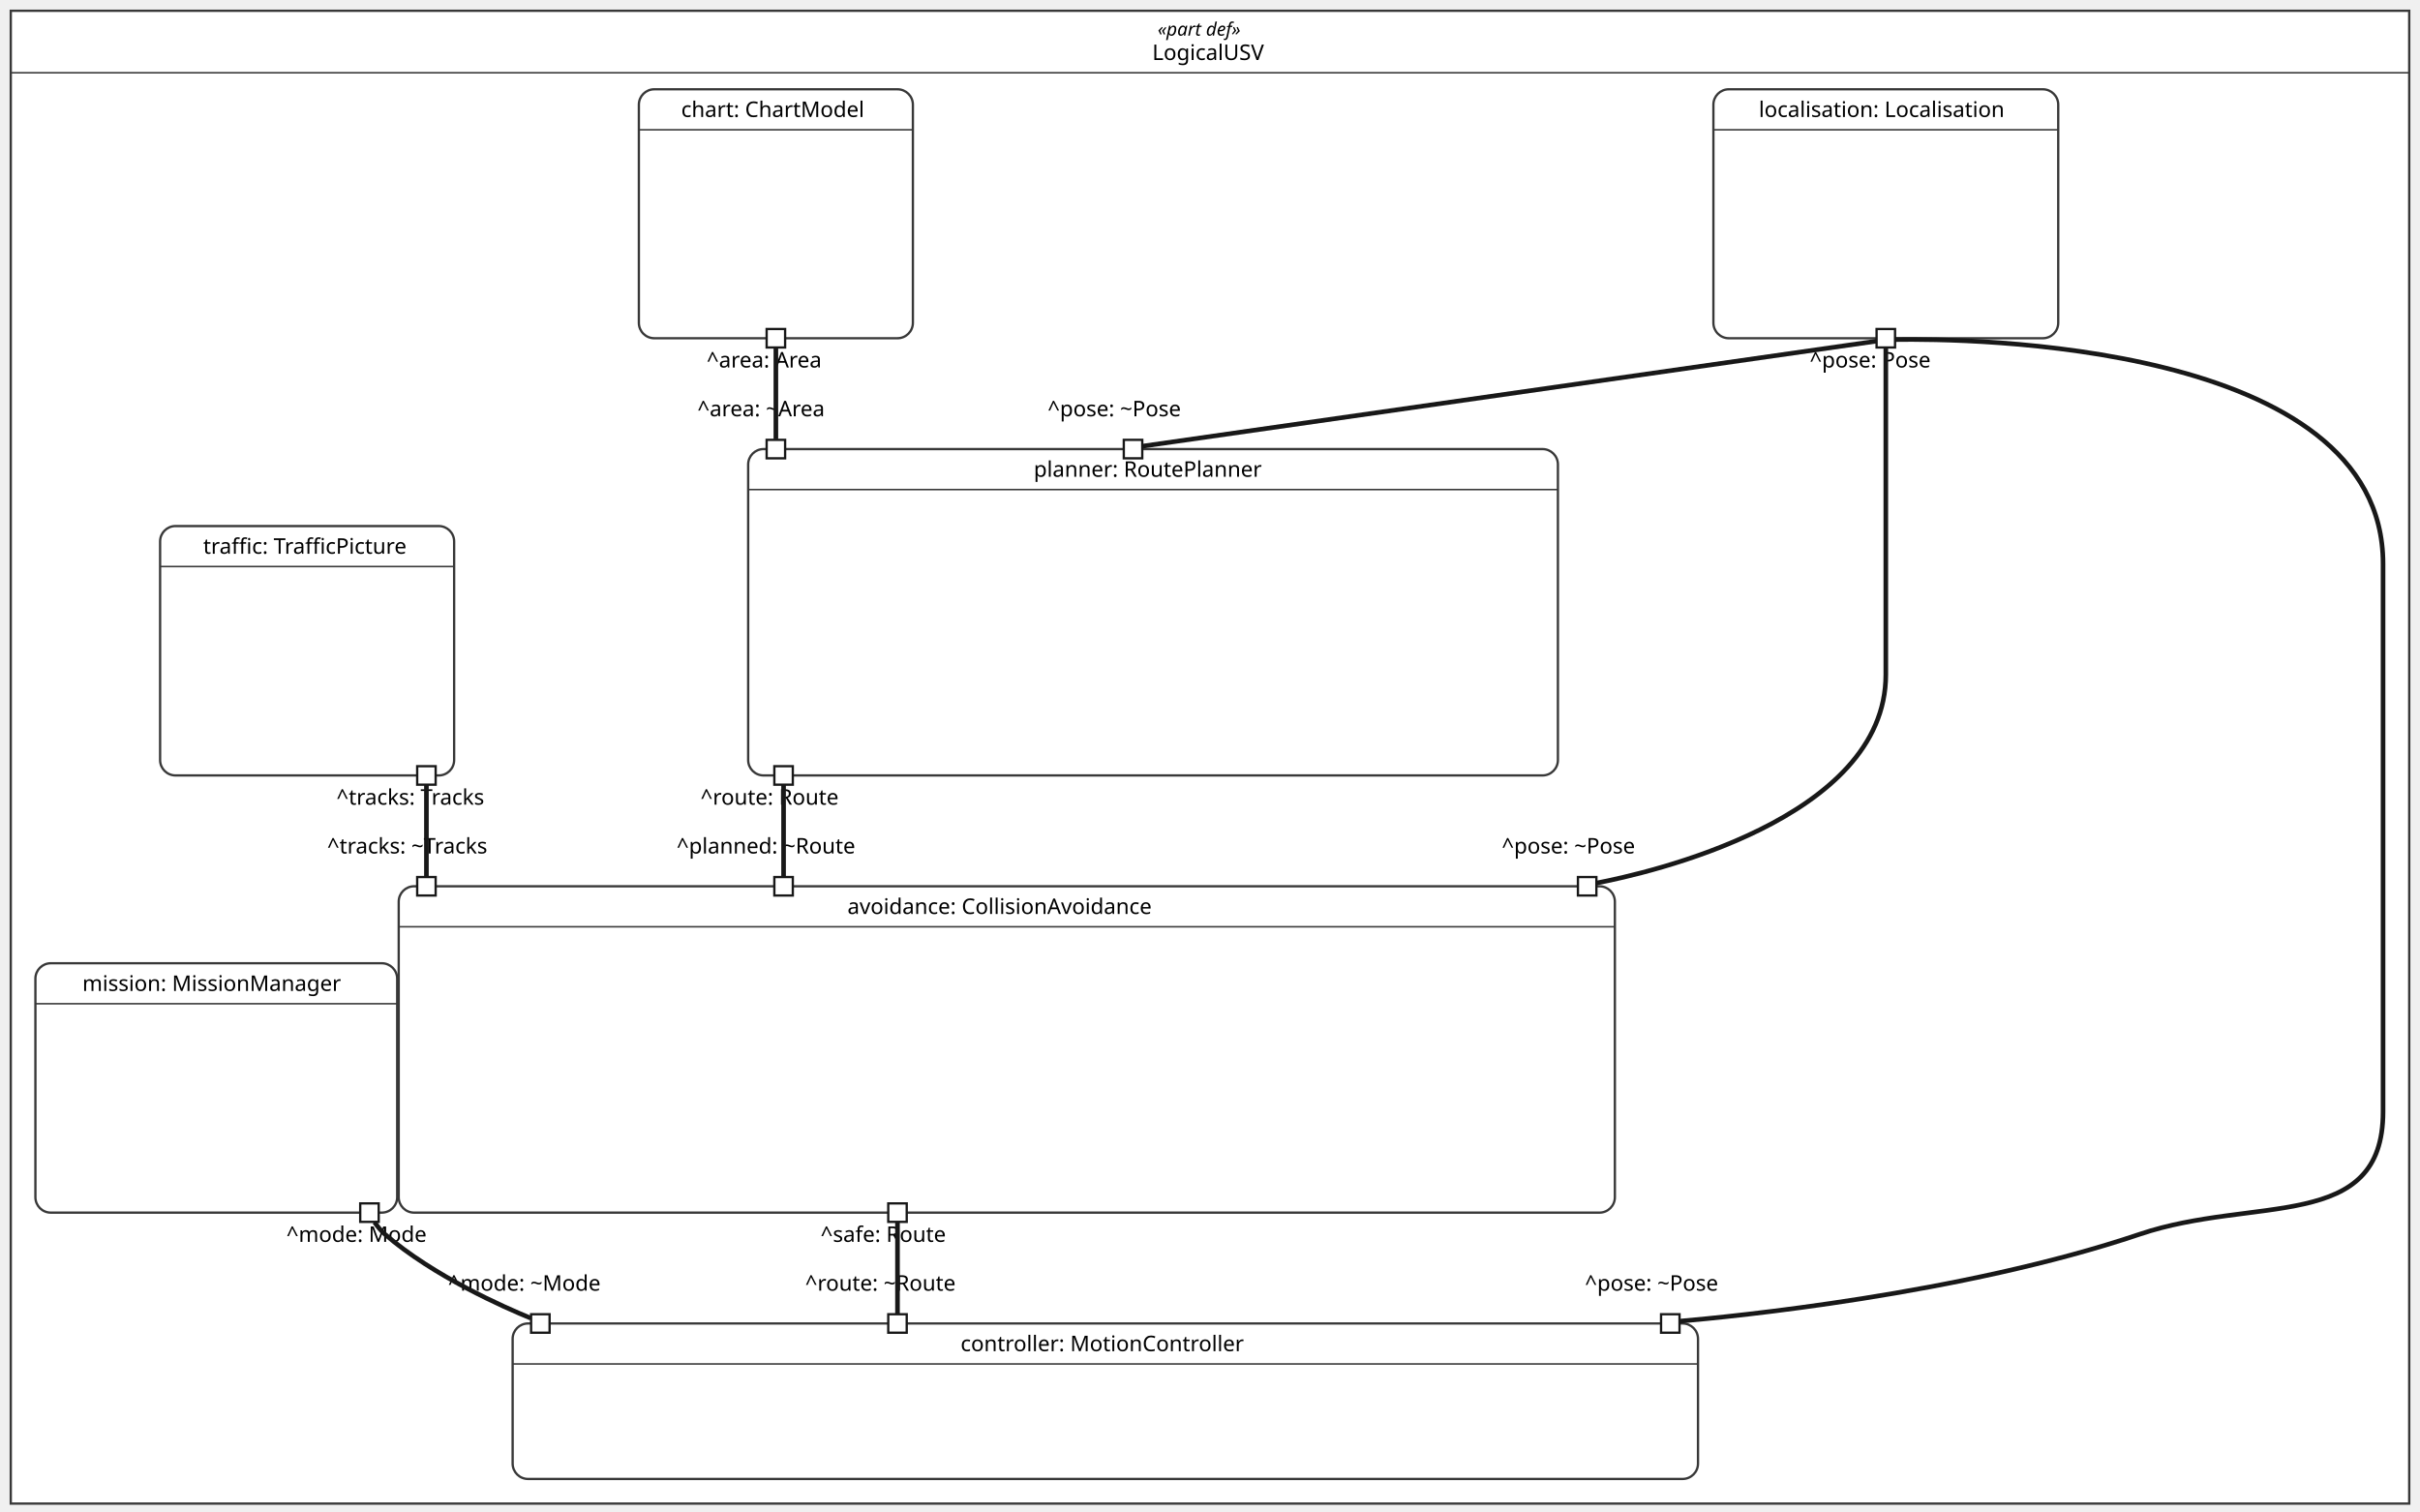
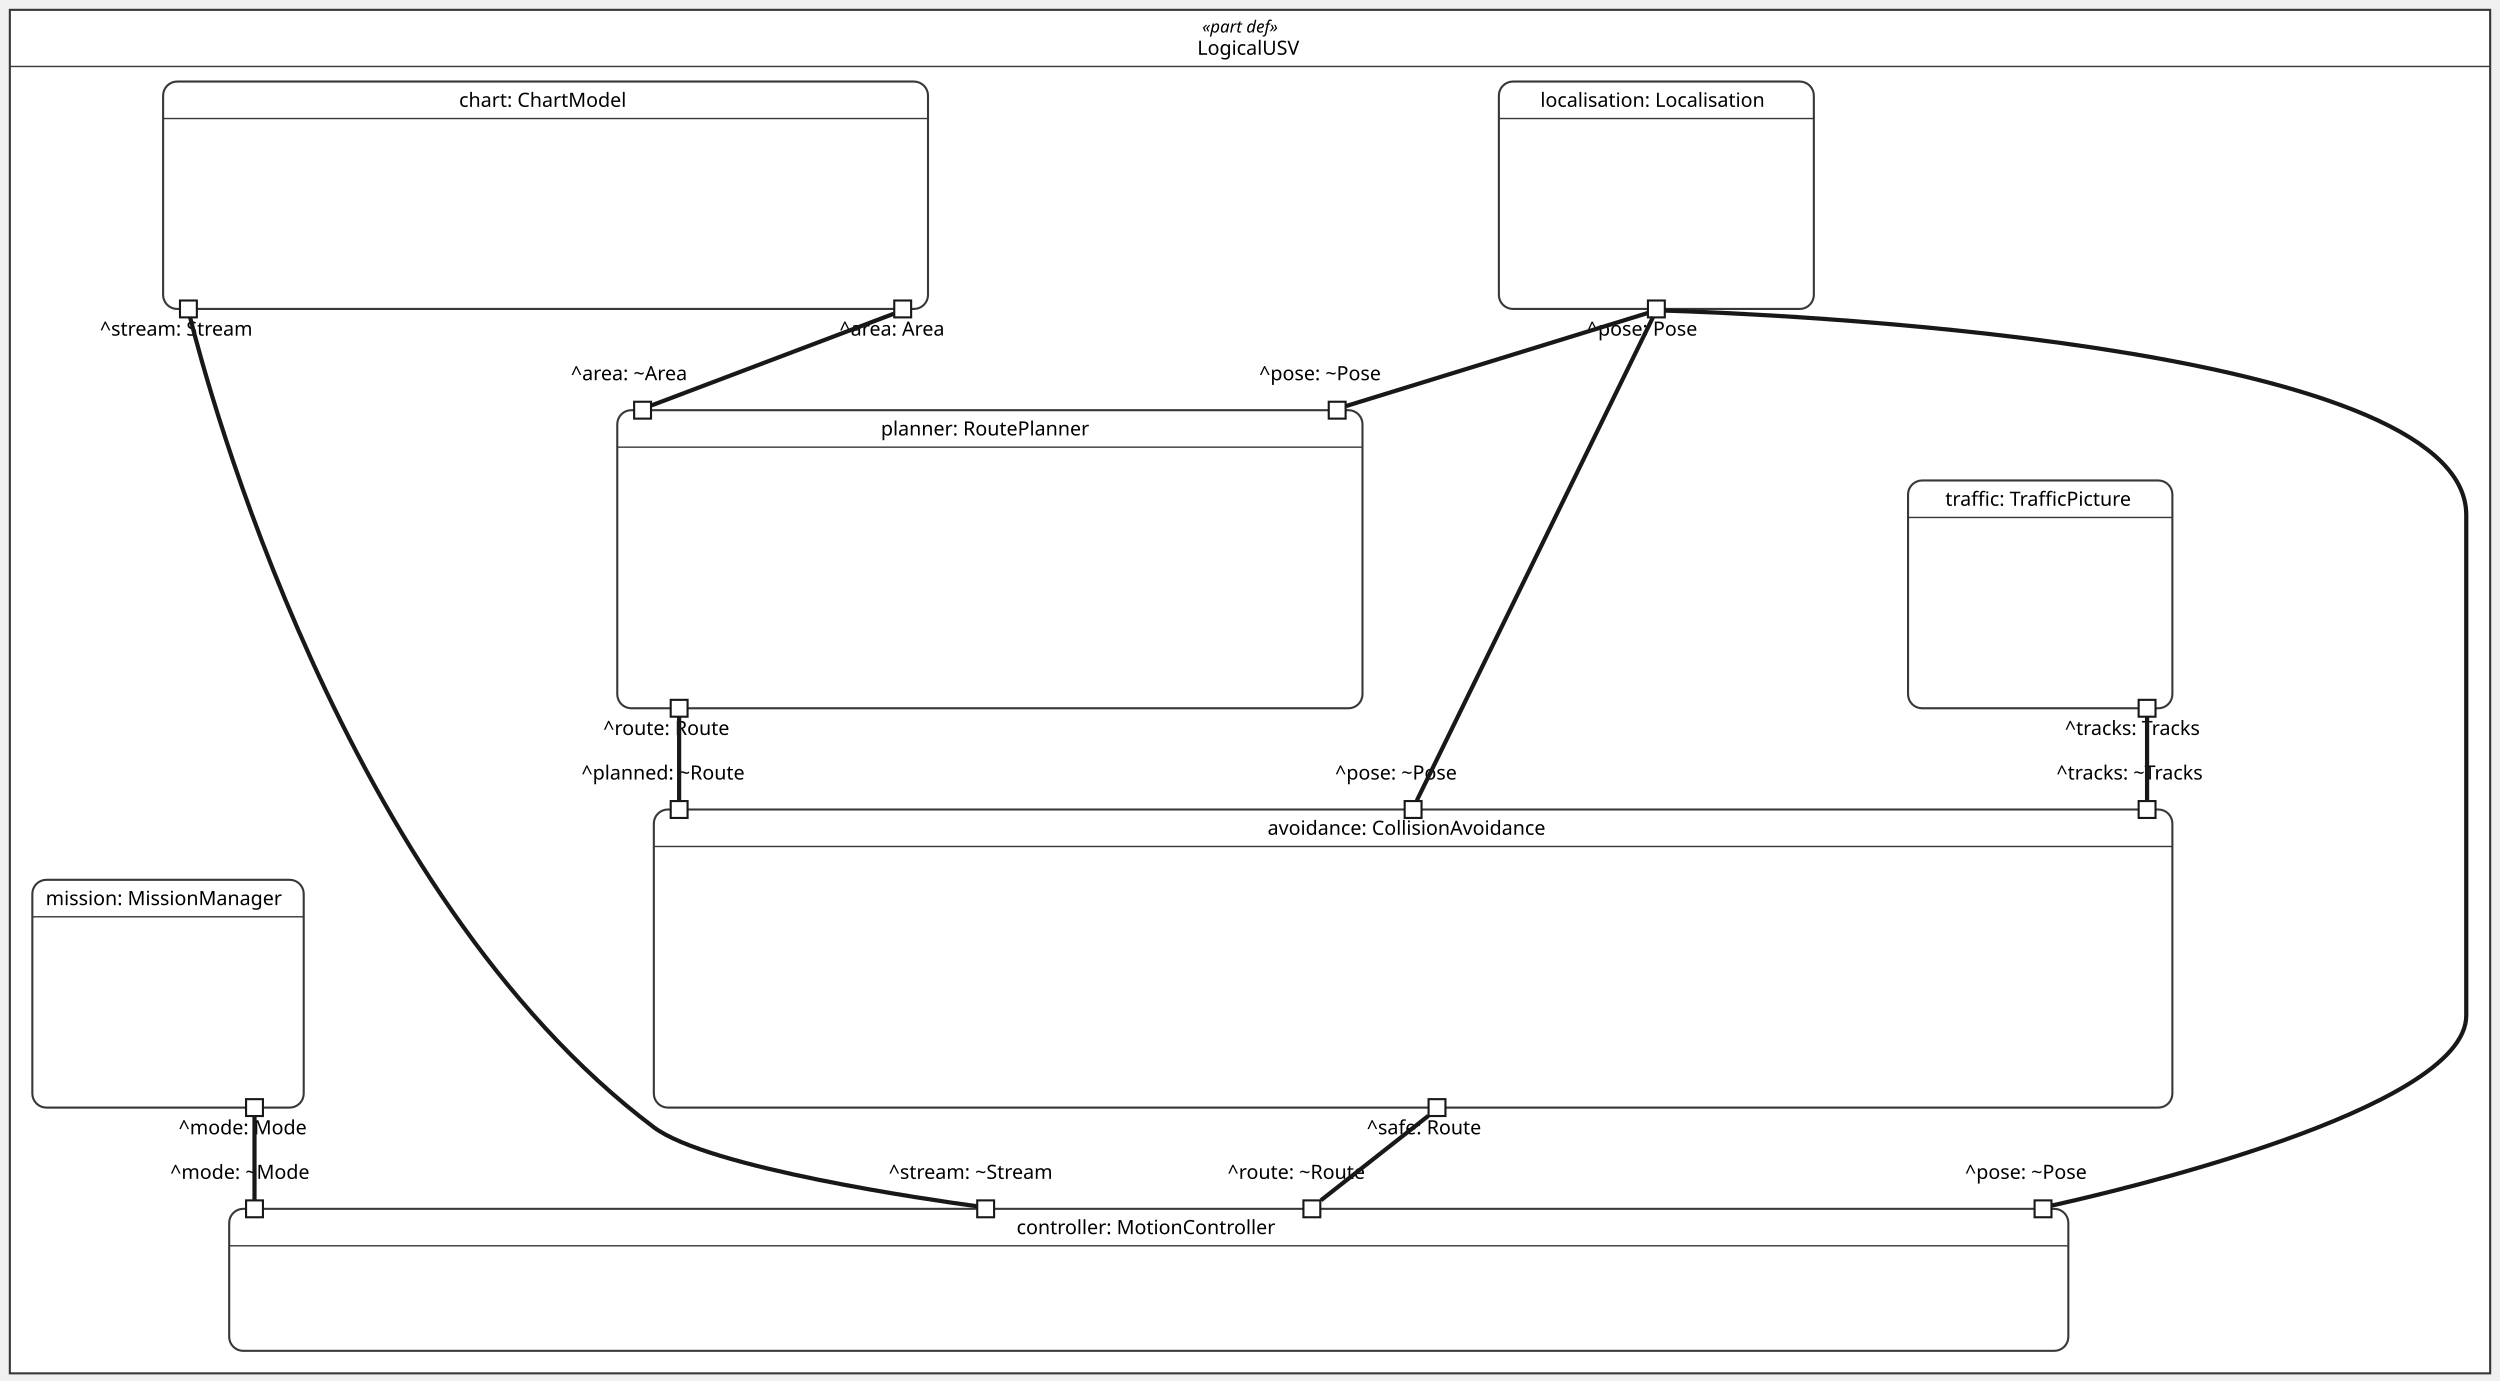
- <svg xmlns="http://www.w3.org/2000/svg" xmlns:xlink="http://www.w3.org/1999/xlink" contentStyleType="text/css" height="982px" preserveAspectRatio="none" style="width:1572px;height:982px;background:#FFFFFF;" version="1.1" viewBox="0 0 1572 982" width="1572px" zoomAndPan="magnify">
+ <svg xmlns="http://www.w3.org/2000/svg" xmlns:xlink="http://www.w3.org/1999/xlink" contentStyleType="text/css" height="982px" preserveAspectRatio="none" style="width:1778px;height:982px;background:#FFFFFF;" version="1.1" viewBox="0 0 1778 982" width="1778px" zoomAndPan="magnify">
  <defs />
  <g>
    <g id="cluster_E1">
-       <a href="psysml:bdc166c5-4b07-4eeb-ace3-2c3226879503" target="_top" title="psysml:bdc166c5-4b07-4eeb-ace3-2c3226879503" xlink:actuate="onRequest" xlink:href="psysml:bdc166c5-4b07-4eeb-ace3-2c3226879503" xlink:show="new" xlink:title="psysml:bdc166c5-4b07-4eeb-ace3-2c3226879503" xlink:type="simple">
-         <rect fill="#FFFFFF" height="969.72" id="E1" style="stroke:#383838;stroke-width:1.5;" width="1558" x="7" y="7" />
-         <text fill="#000000" font-family="sans-serif" font-size="12" font-style="italic" lengthAdjust="spacing" textLength="68" x="752" y="23.139">«part  def»</text>
-         <text fill="#000000" font-family="sans-serif" font-size="14" lengthAdjust="spacing" textLength="75" x="748.5" y="38.964">LogicalUSV</text>
-         <line style="stroke:#383838;stroke-width:1.0;" x1="7" x2="1565" y1="47.266" y2="47.266" />
+       <a href="psysml:01ee6425-d9a8-41ce-a014-78a0b10ce5a5" target="_top" title="psysml:01ee6425-d9a8-41ce-a014-78a0b10ce5a5" xlink:actuate="onRequest" xlink:href="psysml:01ee6425-d9a8-41ce-a014-78a0b10ce5a5" xlink:show="new" xlink:title="psysml:01ee6425-d9a8-41ce-a014-78a0b10ce5a5" xlink:type="simple">
+         <rect fill="#FFFFFF" height="969.72" id="E1" style="stroke:#383838;stroke-width:1.5;" width="1764" x="7" y="7" />
+         <text fill="#000000" font-family="sans-serif" font-size="12" font-style="italic" lengthAdjust="spacing" textLength="68" x="855" y="23.139">«part  def»</text>
+         <text fill="#000000" font-family="sans-serif" font-size="14" lengthAdjust="spacing" textLength="75" x="851.5" y="38.964">LogicalUSV</text>
+         <line style="stroke:#383838;stroke-width:1.0;" x1="7" x2="1771" y1="47.266" y2="47.266" />
      </a>
    </g>
    <g id="cluster_E2">
-       <a href="psysml:6a060278-a675-4c9f-86b2-6bc840e9989b" target="_top" title="psysml:6a060278-a675-4c9f-86b2-6bc840e9989b" xlink:actuate="onRequest" xlink:href="psysml:6a060278-a675-4c9f-86b2-6bc840e9989b" xlink:show="new" xlink:title="psysml:6a060278-a675-4c9f-86b2-6bc840e9989b" xlink:type="simple">
-         <rect fill="#FFFFFF" height="161.72" id="E2" rx="10" ry="10" style="stroke:#383838;stroke-width:1.5;" width="224" x="1113" y="58" />
-         <text fill="#000000" font-family="sans-serif" font-size="14" lengthAdjust="spacing" textLength="165" x="1142.5" y="75.995">localisation: Localisation</text>
-         <line style="stroke:#383838;stroke-width:1.0;" x1="1113" x2="1337" y1="84.297" y2="84.297" />
+       <a href="psysml:f1ff78a2-8bc8-423c-b659-1f94fc9408bd" target="_top" title="psysml:f1ff78a2-8bc8-423c-b659-1f94fc9408bd" xlink:actuate="onRequest" xlink:href="psysml:f1ff78a2-8bc8-423c-b659-1f94fc9408bd" xlink:show="new" xlink:title="psysml:f1ff78a2-8bc8-423c-b659-1f94fc9408bd" xlink:type="simple">
+         <rect fill="#FFFFFF" height="161.72" id="E2" rx="10" ry="10" style="stroke:#383838;stroke-width:1.5;" width="224" x="1066" y="58" />
+         <text fill="#000000" font-family="sans-serif" font-size="14" lengthAdjust="spacing" textLength="165" x="1095.5" y="75.995">localisation: Localisation</text>
+         <line style="stroke:#383838;stroke-width:1.0;" x1="1066" x2="1290" y1="84.297" y2="84.297" />
      </a>
    </g>
    <g id="cluster_E4">
-       <a href="psysml:9040714b-52e2-4b7e-9623-b23874f561c0" target="_top" title="psysml:9040714b-52e2-4b7e-9623-b23874f561c0" xlink:actuate="onRequest" xlink:href="psysml:9040714b-52e2-4b7e-9623-b23874f561c0" xlink:show="new" xlink:title="psysml:9040714b-52e2-4b7e-9623-b23874f561c0" xlink:type="simple">
-         <rect fill="#FFFFFF" height="161.72" id="E4" rx="10" ry="10" style="stroke:#383838;stroke-width:1.5;" width="178" x="415" y="58" />
-         <text fill="#000000" font-family="sans-serif" font-size="14" lengthAdjust="spacing" textLength="123" x="442.5" y="75.995">chart: ChartModel</text>
-         <line style="stroke:#383838;stroke-width:1.0;" x1="415" x2="593" y1="84.297" y2="84.297" />
+       <a href="psysml:3d7114e4-07d5-415a-bfb9-1a42ebe87247" target="_top" title="psysml:3d7114e4-07d5-415a-bfb9-1a42ebe87247" xlink:actuate="onRequest" xlink:href="psysml:3d7114e4-07d5-415a-bfb9-1a42ebe87247" xlink:show="new" xlink:title="psysml:3d7114e4-07d5-415a-bfb9-1a42ebe87247" xlink:type="simple">
+         <rect fill="#FFFFFF" height="161.72" id="E4" rx="10" ry="10" style="stroke:#383838;stroke-width:1.5;" width="544" x="116" y="58" />
+         <text fill="#000000" font-family="sans-serif" font-size="14" lengthAdjust="spacing" textLength="123" x="326.5" y="75.995">chart: ChartModel</text>
+         <line style="stroke:#383838;stroke-width:1.0;" x1="116" x2="660" y1="84.297" y2="84.297" />
      </a>
    </g>
-     <g id="cluster_E6">
-       <a href="psysml:4465c250-d58a-4927-91bf-2f114479041e" target="_top" title="psysml:4465c250-d58a-4927-91bf-2f114479041e" xlink:actuate="onRequest" xlink:href="psysml:4465c250-d58a-4927-91bf-2f114479041e" xlink:show="new" xlink:title="psysml:4465c250-d58a-4927-91bf-2f114479041e" xlink:type="simple">
-         <rect fill="#FFFFFF" height="162" id="E6" rx="10" ry="10" style="stroke:#383838;stroke-width:1.5;" width="191" x="104" y="341.72" />
-         <text fill="#000000" font-family="sans-serif" font-size="14" lengthAdjust="spacing" textLength="135" x="132" y="359.715">traffic: TrafficPicture</text>
-         <line style="stroke:#383838;stroke-width:1.0;" x1="104" x2="295" y1="368.017" y2="368.017" />
+     <g id="cluster_E7">
+       <a href="psysml:941743f7-8803-4d76-9489-2bd60a1f69ec" target="_top" title="psysml:941743f7-8803-4d76-9489-2bd60a1f69ec" xlink:actuate="onRequest" xlink:href="psysml:941743f7-8803-4d76-9489-2bd60a1f69ec" xlink:show="new" xlink:title="psysml:941743f7-8803-4d76-9489-2bd60a1f69ec" xlink:type="simple">
+         <rect fill="#FFFFFF" height="162" id="E7" rx="10" ry="10" style="stroke:#383838;stroke-width:1.5;" width="188" x="1357" y="341.72" />
+         <text fill="#000000" font-family="sans-serif" font-size="14" lengthAdjust="spacing" textLength="135" x="1383.5" y="359.715">traffic: TrafficPicture</text>
+         <line style="stroke:#383838;stroke-width:1.0;" x1="1357" x2="1545" y1="368.017" y2="368.017" />
      </a>
    </g>
-     <g id="cluster_E8">
-       <a href="psysml:58228649-bde5-4e28-a9c0-23699cdd84be" target="_top" title="psysml:58228649-bde5-4e28-a9c0-23699cdd84be" xlink:actuate="onRequest" xlink:href="psysml:58228649-bde5-4e28-a9c0-23699cdd84be" xlink:show="new" xlink:title="psysml:58228649-bde5-4e28-a9c0-23699cdd84be" xlink:type="simple">
-         <rect fill="#FFFFFF" height="212" id="E8" rx="10" ry="10" style="stroke:#383838;stroke-width:1.5;" width="526" x="486" y="291.72" />
-         <text fill="#000000" font-family="sans-serif" font-size="14" lengthAdjust="spacing" textLength="155" x="671.5" y="309.715">planner: RoutePlanner</text>
-         <line style="stroke:#383838;stroke-width:1.0;" x1="486" x2="1012" y1="318.017" y2="318.017" />
+     <g id="cluster_E9">
+       <a href="psysml:89675002-86c4-4186-8283-39b9d655cd4a" target="_top" title="psysml:89675002-86c4-4186-8283-39b9d655cd4a" xlink:actuate="onRequest" xlink:href="psysml:89675002-86c4-4186-8283-39b9d655cd4a" xlink:show="new" xlink:title="psysml:89675002-86c4-4186-8283-39b9d655cd4a" xlink:type="simple">
+         <rect fill="#FFFFFF" height="212" id="E9" rx="10" ry="10" style="stroke:#383838;stroke-width:1.5;" width="530" x="439" y="291.72" />
+         <text fill="#000000" font-family="sans-serif" font-size="14" lengthAdjust="spacing" textLength="155" x="626.5" y="309.715">planner: RoutePlanner</text>
+         <line style="stroke:#383838;stroke-width:1.0;" x1="439" x2="969" y1="318.017" y2="318.017" />
      </a>
    </g>
-     <g id="cluster_E12">
-       <a href="psysml:44f54589-d910-40f2-8ef7-8edbb6d298a1" target="_top" title="psysml:44f54589-d910-40f2-8ef7-8edbb6d298a1" xlink:actuate="onRequest" xlink:href="psysml:44f54589-d910-40f2-8ef7-8edbb6d298a1" xlink:show="new" xlink:title="psysml:44f54589-d910-40f2-8ef7-8edbb6d298a1" xlink:type="simple">
-         <rect fill="#FFFFFF" height="212" id="E12" rx="10" ry="10" style="stroke:#383838;stroke-width:1.5;" width="790" x="259" y="575.72" />
-         <text fill="#000000" font-family="sans-serif" font-size="14" lengthAdjust="spacing" textLength="207" x="550.5" y="593.715">avoidance: CollisionAvoidance</text>
-         <line style="stroke:#383838;stroke-width:1.0;" x1="259" x2="1049" y1="602.017" y2="602.017" />
+     <g id="cluster_E13">
+       <a href="psysml:cc9c312c-537d-46dd-aabe-2cf04d65f59d" target="_top" title="psysml:cc9c312c-537d-46dd-aabe-2cf04d65f59d" xlink:actuate="onRequest" xlink:href="psysml:cc9c312c-537d-46dd-aabe-2cf04d65f59d" xlink:show="new" xlink:title="psysml:cc9c312c-537d-46dd-aabe-2cf04d65f59d" xlink:type="simple">
+         <rect fill="#FFFFFF" height="212" id="E13" rx="10" ry="10" style="stroke:#383838;stroke-width:1.5;" width="1080" x="465" y="575.72" />
+         <text fill="#000000" font-family="sans-serif" font-size="14" lengthAdjust="spacing" textLength="207" x="901.5" y="593.715">avoidance: CollisionAvoidance</text>
+         <line style="stroke:#383838;stroke-width:1.0;" x1="465" x2="1545" y1="602.017" y2="602.017" />
      </a>
    </g>
-     <g id="cluster_E17">
-       <a href="psysml:fac85318-be93-4277-9109-13aac97330c1" target="_top" title="psysml:fac85318-be93-4277-9109-13aac97330c1" xlink:actuate="onRequest" xlink:href="psysml:fac85318-be93-4277-9109-13aac97330c1" xlink:show="new" xlink:title="psysml:fac85318-be93-4277-9109-13aac97330c1" xlink:type="simple">
-         <rect fill="#FFFFFF" height="101" id="E17" rx="10" ry="10" style="stroke:#383838;stroke-width:1.5;" width="770" x="333" y="859.72" />
-         <text fill="#000000" font-family="sans-serif" font-size="14" lengthAdjust="spacing" textLength="188" x="624" y="877.715">controller: MotionController</text>
-         <line style="stroke:#383838;stroke-width:1.0;" x1="333" x2="1103" y1="886.017" y2="886.017" />
+     <g id="cluster_E18">
+       <a href="psysml:b6eba11d-318a-433e-86bd-e0c5fcc2b18c" target="_top" title="psysml:b6eba11d-318a-433e-86bd-e0c5fcc2b18c" xlink:actuate="onRequest" xlink:href="psysml:b6eba11d-318a-433e-86bd-e0c5fcc2b18c" xlink:show="new" xlink:title="psysml:b6eba11d-318a-433e-86bd-e0c5fcc2b18c" xlink:type="simple">
+         <rect fill="#FFFFFF" height="101" id="E18" rx="10" ry="10" style="stroke:#383838;stroke-width:1.5;" width="1308" x="163" y="859.72" />
+         <text fill="#000000" font-family="sans-serif" font-size="14" lengthAdjust="spacing" textLength="188" x="723" y="877.715">controller: MotionController</text>
+         <line style="stroke:#383838;stroke-width:1.0;" x1="163" x2="1471" y1="886.017" y2="886.017" />
      </a>
    </g>
-     <g id="cluster_E21">
-       <a href="psysml:a4a96137-7e47-48d6-b9a2-afb92bdb1538" target="_top" title="psysml:a4a96137-7e47-48d6-b9a2-afb92bdb1538" xlink:actuate="onRequest" xlink:href="psysml:a4a96137-7e47-48d6-b9a2-afb92bdb1538" xlink:show="new" xlink:title="psysml:a4a96137-7e47-48d6-b9a2-afb92bdb1538" xlink:type="simple">
-         <rect fill="#FFFFFF" height="162" id="E21" rx="10" ry="10" style="stroke:#383838;stroke-width:1.5;" width="235" x="23" y="625.72" />
-         <text fill="#000000" font-family="sans-serif" font-size="14" lengthAdjust="spacing" textLength="174" x="53.5" y="643.715">mission: MissionManager</text>
-         <line style="stroke:#383838;stroke-width:1.0;" x1="23" x2="258" y1="652.017" y2="652.017" />
+     <g id="cluster_E23">
+       <a href="psysml:c9bc7e55-f054-4608-9a21-611923905ee7" target="_top" title="psysml:c9bc7e55-f054-4608-9a21-611923905ee7" xlink:actuate="onRequest" xlink:href="psysml:c9bc7e55-f054-4608-9a21-611923905ee7" xlink:show="new" xlink:title="psysml:c9bc7e55-f054-4608-9a21-611923905ee7" xlink:type="simple">
+         <rect fill="#FFFFFF" height="162" id="E23" rx="10" ry="10" style="stroke:#383838;stroke-width:1.5;" width="193" x="23" y="625.72" />
+         <text fill="#000000" font-family="sans-serif" font-size="14" lengthAdjust="spacing" textLength="174" x="32.5" y="643.715">mission: MissionManager</text>
+         <line style="stroke:#383838;stroke-width:1.0;" x1="23" x2="216" y1="652.017" y2="652.017" />
      </a>
    </g>
-     <text fill="#000000" font-family="sans-serif" font-size="14" lengthAdjust="spacing" textLength="91" x="1175.5" y="238.715">^pose: Pose</text>
-     <rect fill="#FFFFFF" height="12" style="stroke:#181818;stroke-width:1.5;" width="12" x="1219" y="213.72" />
-     <text fill="#000000" font-family="sans-serif" font-size="14" lengthAdjust="spacing" textLength="82" x="459" y="238.715">^area: Area</text>
-     <rect fill="#FFFFFF" height="12" style="stroke:#181818;stroke-width:1.5;" width="12" x="498" y="213.72" />
-     <text fill="#000000" font-family="sans-serif" font-size="14" lengthAdjust="spacing" textLength="109" x="218.5" y="522.715">^tracks: Tracks</text>
-     <rect fill="#FFFFFF" height="12" style="stroke:#181818;stroke-width:1.5;" width="12" x="271" y="497.72" />
-     <text fill="#000000" font-family="sans-serif" font-size="14" lengthAdjust="spacing" textLength="103" x="680.5" y="270.418">^pose: ~Pose</text>
-     <rect fill="#FFFFFF" height="12" style="stroke:#181818;stroke-width:1.5;" width="12" x="730" y="285.72" />
-     <text fill="#000000" font-family="sans-serif" font-size="14" lengthAdjust="spacing" textLength="100" x="455" y="522.715">^route: Route</text>
-     <rect fill="#FFFFFF" height="12" style="stroke:#181818;stroke-width:1.5;" width="12" x="503" y="497.72" />
-     <text fill="#000000" font-family="sans-serif" font-size="14" lengthAdjust="spacing" textLength="94" x="453" y="270.418">^area: ~Area</text>
-     <rect fill="#FFFFFF" height="12" style="stroke:#181818;stroke-width:1.5;" width="12" x="498" y="285.72" />
-     <text fill="#000000" font-family="sans-serif" font-size="14" lengthAdjust="spacing" textLength="92" x="533" y="806.715">^safe: Route</text>
-     <rect fill="#FFFFFF" height="12" style="stroke:#181818;stroke-width:1.5;" width="12" x="577" y="781.72" />
-     <text fill="#000000" font-family="sans-serif" font-size="14" lengthAdjust="spacing" textLength="131" x="439.5" y="554.418">^planned: ~Route</text>
-     <rect fill="#FFFFFF" height="12" style="stroke:#181818;stroke-width:1.5;" width="12" x="503" y="569.72" />
-     <text fill="#000000" font-family="sans-serif" font-size="14" lengthAdjust="spacing" textLength="103" x="975.5" y="554.418">^pose: ~Pose</text>
-     <rect fill="#FFFFFF" height="12" style="stroke:#181818;stroke-width:1.5;" width="12" x="1025" y="569.72" />
-     <text fill="#000000" font-family="sans-serif" font-size="14" lengthAdjust="spacing" textLength="121" x="212.5" y="554.418">^tracks: ~Tracks</text>
-     <rect fill="#FFFFFF" height="12" style="stroke:#181818;stroke-width:1.5;" width="12" x="271" y="569.72" />
-     <text fill="#000000" font-family="sans-serif" font-size="14" lengthAdjust="spacing" textLength="103" x="1029.5" y="838.418">^pose: ~Pose</text>
-     <rect fill="#FFFFFF" height="12" style="stroke:#181818;stroke-width:1.5;" width="12" x="1079" y="853.72" />
-     <text fill="#000000" font-family="sans-serif" font-size="14" lengthAdjust="spacing" textLength="112" x="523" y="838.418">^route: ~Route</text>
-     <rect fill="#FFFFFF" height="12" style="stroke:#181818;stroke-width:1.5;" width="12" x="577" y="853.72" />
-     <text fill="#000000" font-family="sans-serif" font-size="14" lengthAdjust="spacing" textLength="112" x="291" y="838.418">^mode: ~Mode</text>
-     <rect fill="#FFFFFF" height="12" style="stroke:#181818;stroke-width:1.5;" width="12" x="345" y="853.72" />
-     <text fill="#000000" font-family="sans-serif" font-size="14" lengthAdjust="spacing" textLength="100" x="186" y="806.715">^mode: Mode</text>
-     <rect fill="#FFFFFF" height="12" style="stroke:#181818;stroke-width:1.5;" width="12" x="234" y="781.72" />
-     <g id="link_E3_E9">
-       <a href="psysml:bcb7fd2b-5ec6-44b8-bd0c-5cfd80b63b55" target="_top" title="psysml:bcb7fd2b-5ec6-44b8-bd0c-5cfd80b63b55" xlink:actuate="onRequest" xlink:href="psysml:bcb7fd2b-5ec6-44b8-bd0c-5cfd80b63b55" xlink:show="new" xlink:title="psysml:bcb7fd2b-5ec6-44b8-bd0c-5cfd80b63b55" xlink:type="simple">
-         <path d="M1218.82,221.61 C1166.19,229.14 794.11,282.4 742.04,289.85 " fill="none" id="E3-E9" style="stroke:#181818;stroke-width:3.0;" />
+     <text fill="#000000" font-family="sans-serif" font-size="14" lengthAdjust="spacing" textLength="91" x="1128.5" y="238.715">^pose: Pose</text>
+     <rect fill="#FFFFFF" height="12" style="stroke:#181818;stroke-width:1.5;" width="12" x="1172" y="213.72" />
+     <text fill="#000000" font-family="sans-serif" font-size="14" lengthAdjust="spacing" textLength="118" x="71" y="238.715">^stream: Stream</text>
+     <rect fill="#FFFFFF" height="12" style="stroke:#181818;stroke-width:1.5;" width="12" x="128" y="213.72" />
+     <text fill="#000000" font-family="sans-serif" font-size="14" lengthAdjust="spacing" textLength="82" x="597" y="238.715">^area: Area</text>
+     <rect fill="#FFFFFF" height="12" style="stroke:#181818;stroke-width:1.5;" width="12" x="636" y="213.72" />
+     <text fill="#000000" font-family="sans-serif" font-size="14" lengthAdjust="spacing" textLength="109" x="1468.5" y="522.715">^tracks: Tracks</text>
+     <rect fill="#FFFFFF" height="12" style="stroke:#181818;stroke-width:1.5;" width="12" x="1521" y="497.72" />
+     <text fill="#000000" font-family="sans-serif" font-size="14" lengthAdjust="spacing" textLength="100" x="429" y="522.715">^route: Route</text>
+     <rect fill="#FFFFFF" height="12" style="stroke:#181818;stroke-width:1.5;" width="12" x="477" y="497.72" />
+     <text fill="#000000" font-family="sans-serif" font-size="14" lengthAdjust="spacing" textLength="94" x="406" y="270.418">^area: ~Area</text>
+     <rect fill="#FFFFFF" height="12" style="stroke:#181818;stroke-width:1.5;" width="12" x="451" y="285.72" />
+     <text fill="#000000" font-family="sans-serif" font-size="14" lengthAdjust="spacing" textLength="103" x="895.5" y="270.418">^pose: ~Pose</text>
+     <rect fill="#FFFFFF" height="12" style="stroke:#181818;stroke-width:1.5;" width="12" x="945" y="285.72" />
+     <text fill="#000000" font-family="sans-serif" font-size="14" lengthAdjust="spacing" textLength="131" x="413.5" y="554.418">^planned: ~Route</text>
+     <rect fill="#FFFFFF" height="12" style="stroke:#181818;stroke-width:1.5;" width="12" x="477" y="569.72" />
+     <text fill="#000000" font-family="sans-serif" font-size="14" lengthAdjust="spacing" textLength="103" x="949.5" y="554.418">^pose: ~Pose</text>
+     <rect fill="#FFFFFF" height="12" style="stroke:#181818;stroke-width:1.5;" width="12" x="999" y="569.72" />
+     <text fill="#000000" font-family="sans-serif" font-size="14" lengthAdjust="spacing" textLength="121" x="1462.5" y="554.418">^tracks: ~Tracks</text>
+     <rect fill="#FFFFFF" height="12" style="stroke:#181818;stroke-width:1.5;" width="12" x="1521" y="569.72" />
+     <text fill="#000000" font-family="sans-serif" font-size="14" lengthAdjust="spacing" textLength="92" x="972" y="806.715">^safe: Route</text>
+     <rect fill="#FFFFFF" height="12" style="stroke:#181818;stroke-width:1.5;" width="12" x="1016" y="781.72" />
+     <text fill="#000000" font-family="sans-serif" font-size="14" lengthAdjust="spacing" textLength="112" x="873" y="838.418">^route: ~Route</text>
+     <rect fill="#FFFFFF" height="12" style="stroke:#181818;stroke-width:1.5;" width="12" x="927" y="853.72" />
+     <text fill="#000000" font-family="sans-serif" font-size="14" lengthAdjust="spacing" textLength="112" x="121" y="838.418">^mode: ~Mode</text>
+     <rect fill="#FFFFFF" height="12" style="stroke:#181818;stroke-width:1.5;" width="12" x="175" y="853.72" />
+     <text fill="#000000" font-family="sans-serif" font-size="14" lengthAdjust="spacing" textLength="103" x="1397.5" y="838.418">^pose: ~Pose</text>
+     <rect fill="#FFFFFF" height="12" style="stroke:#181818;stroke-width:1.5;" width="12" x="1447" y="853.72" />
+     <text fill="#000000" font-family="sans-serif" font-size="14" lengthAdjust="spacing" textLength="130" x="632" y="838.418">^stream: ~Stream</text>
+     <rect fill="#FFFFFF" height="12" style="stroke:#181818;stroke-width:1.5;" width="12" x="695" y="853.72" />
+     <text fill="#000000" font-family="sans-serif" font-size="14" lengthAdjust="spacing" textLength="100" x="127" y="806.715">^mode: Mode</text>
+     <rect fill="#FFFFFF" height="12" style="stroke:#181818;stroke-width:1.5;" width="12" x="175" y="781.72" />
+     <g id="link_E3_E12">
+       <a href="psysml:619b2bc5-c65e-4be5-ba75-4985d63e4c66" target="_top" title="psysml:619b2bc5-c65e-4be5-ba75-4985d63e4c66" xlink:actuate="onRequest" xlink:href="psysml:619b2bc5-c65e-4be5-ba75-4985d63e4c66" xlink:show="new" xlink:title="psysml:619b2bc5-c65e-4be5-ba75-4985d63e4c66" xlink:type="simple">
+         <path d="M1171.93,222.59 C1139.78,232.51 989.65,278.8 957.2,288.81 " fill="none" id="E3-E12" style="stroke:#181818;stroke-width:3.0;" />
      </a>
    </g>
    <g id="link_E3_E15">
-       <a href="psysml:194cfae7-24c8-425e-a4a4-70674eea4099" target="_top" title="psysml:194cfae7-24c8-425e-a4a4-70674eea4099" xlink:actuate="onRequest" xlink:href="psysml:194cfae7-24c8-425e-a4a4-70674eea4099" xlink:show="new" xlink:title="psysml:194cfae7-24c8-425e-a4a4-70674eea4099" xlink:type="simple">
-         <path d="M1225,225.75 C1225,244.36 1225,311.15 1225,366.22 C1225,366.22 1225,366.22 1225,438.22 C1225,532.53 1069.76,567.34 1037.02,573.63 " fill="none" id="E3-E15" style="stroke:#181818;stroke-width:3.0;" />
+       <a href="psysml:5f96eb4c-beb3-4d35-ac26-c29ce45d092e" target="_top" title="psysml:5f96eb4c-beb3-4d35-ac26-c29ce45d092e" xlink:actuate="onRequest" xlink:href="psysml:5f96eb4c-beb3-4d35-ac26-c29ce45d092e" xlink:show="new" xlink:title="psysml:5f96eb4c-beb3-4d35-ac26-c29ce45d092e" xlink:type="simple">
+         <path d="M1175.55,225.72 C1156.17,265.39 1027.58,528.52 1007.61,569.39 " fill="none" id="E3-E15" style="stroke:#181818;stroke-width:3.0;" />
      </a>
    </g>
-     <g id="link_E3_E18">
-       <a href="psysml:0ea96739-e467-4642-a6b8-27ae518cab10" target="_top" title="psysml:0ea96739-e467-4642-a6b8-27ae518cab10" xlink:actuate="onRequest" xlink:href="psysml:0ea96739-e467-4642-a6b8-27ae518cab10" xlink:show="new" xlink:title="psysml:0ea96739-e467-4642-a6b8-27ae518cab10" xlink:type="simple">
-         <path d="M1231.16,220.58 C1275.82,219.9 1548,221.69 1548,366.22 C1548,366.22 1548,366.22 1548,722.22 C1548,800.83 1464.48,776.58 1390,801.72 C1274.14,840.82 1123.94,855.4 1091.39,858.2 " fill="none" id="E3-E18" style="stroke:#181818;stroke-width:3.0;" />
+     <g id="link_E3_E21">
+       <a href="psysml:965dd0f2-24cf-4bee-a20b-abc4d463a11f" target="_top" title="psysml:965dd0f2-24cf-4bee-a20b-abc4d463a11f" xlink:actuate="onRequest" xlink:href="psysml:965dd0f2-24cf-4bee-a20b-abc4d463a11f" xlink:show="new" xlink:title="psysml:965dd0f2-24cf-4bee-a20b-abc4d463a11f" xlink:type="simple">
+         <path d="M1184.08,220.89 C1245.64,222.79 1754,242.19 1754,366.22 C1754,366.22 1754,366.22 1754,722.22 C1754,789.5 1501.44,848.06 1459.01,857.42 " fill="none" id="E3-E21" style="stroke:#181818;stroke-width:3.0;" />
      </a>
    </g>
-     <g id="link_E5_E11">
-       <a href="psysml:f12a38a0-7a6c-4df0-818c-c877e7d8a954" target="_top" title="psysml:f12a38a0-7a6c-4df0-818c-c877e7d8a954" xlink:actuate="onRequest" xlink:href="psysml:f12a38a0-7a6c-4df0-818c-c877e7d8a954" xlink:show="new" xlink:title="psysml:f12a38a0-7a6c-4df0-818c-c877e7d8a954" xlink:type="simple">
-         <path d="M504,225.75 C504,238.54 504,272.2 504,285.35 " fill="none" id="E5-E11" style="stroke:#181818;stroke-width:3.0;" />
+     <g id="link_E6_E11">
+       <a href="psysml:744f5898-8761-4dff-bdc9-6bb1c2725f2b" target="_top" title="psysml:744f5898-8761-4dff-bdc9-6bb1c2725f2b" xlink:actuate="onRequest" xlink:href="psysml:744f5898-8761-4dff-bdc9-6bb1c2725f2b" xlink:show="new" xlink:title="psysml:744f5898-8761-4dff-bdc9-6bb1c2725f2b" xlink:type="simple">
+         <path d="M635.84,223.05 C607.76,233.68 491.89,277.52 463.37,288.31 " fill="none" id="E6-E11" style="stroke:#181818;stroke-width:3.0;" />
      </a>
    </g>
-     <g id="link_E7_E16">
-       <a href="psysml:f2cb760e-ccf5-4c2f-b94f-3b7af25e8f59" target="_top" title="psysml:f2cb760e-ccf5-4c2f-b94f-3b7af25e8f59" xlink:actuate="onRequest" xlink:href="psysml:f2cb760e-ccf5-4c2f-b94f-3b7af25e8f59" xlink:show="new" xlink:title="psysml:f2cb760e-ccf5-4c2f-b94f-3b7af25e8f59" xlink:type="simple">
-         <path d="M277,509.75 C277,522.54 277,556.2 277,569.35 " fill="none" id="E7-E16" style="stroke:#181818;stroke-width:3.0;" />
+     <g id="link_E5_E22">
+       <a href="psysml:b16c8338-e33d-4a9c-bd0a-24e3076ebabb" target="_top" title="psysml:b16c8338-e33d-4a9c-bd0a-24e3076ebabb" xlink:actuate="onRequest" xlink:href="psysml:b16c8338-e33d-4a9c-bd0a-24e3076ebabb" xlink:show="new" xlink:title="psysml:b16c8338-e33d-4a9c-bd0a-24e3076ebabb" xlink:type="simple">
+         <path d="M135.25,225.86 C147.05,273.17 243.28,634.92 465,801.72 C503.57,830.73 661.98,853.45 694.97,857.92 " fill="none" id="E5-E22" style="stroke:#181818;stroke-width:3.0;" />
+       </a>
+     </g>
+     <g id="link_E8_E16">
+       <a href="psysml:d65eed83-a1ea-42ff-9295-cdb29c7ec00d" target="_top" title="psysml:d65eed83-a1ea-42ff-9295-cdb29c7ec00d" xlink:actuate="onRequest" xlink:href="psysml:d65eed83-a1ea-42ff-9295-cdb29c7ec00d" xlink:show="new" xlink:title="psysml:d65eed83-a1ea-42ff-9295-cdb29c7ec00d" xlink:type="simple">
+         <path d="M1527,509.75 C1527,522.54 1527,556.2 1527,569.35 " fill="none" id="E8-E16" style="stroke:#181818;stroke-width:3.0;" />
      </a>
    </g>
    <g id="link_E10_E14">
-       <a href="psysml:1c3001ab-7036-46ae-9780-4ef172e239b4" target="_top" title="psysml:1c3001ab-7036-46ae-9780-4ef172e239b4" xlink:actuate="onRequest" xlink:href="psysml:1c3001ab-7036-46ae-9780-4ef172e239b4" xlink:show="new" xlink:title="psysml:1c3001ab-7036-46ae-9780-4ef172e239b4" xlink:type="simple">
-         <path d="M509,509.75 C509,522.54 509,556.2 509,569.35 " fill="none" id="E10-E14" style="stroke:#181818;stroke-width:3.0;" />
+       <a href="psysml:5d149770-37aa-4a68-bbc9-a359db9c952d" target="_top" title="psysml:5d149770-37aa-4a68-bbc9-a359db9c952d" xlink:actuate="onRequest" xlink:href="psysml:5d149770-37aa-4a68-bbc9-a359db9c952d" xlink:show="new" xlink:title="psysml:5d149770-37aa-4a68-bbc9-a359db9c952d" xlink:type="simple">
+         <path d="M483,509.75 C483,522.54 483,556.2 483,569.35 " fill="none" id="E10-E14" style="stroke:#181818;stroke-width:3.0;" />
      </a>
    </g>
-     <g id="link_E13_E19">
-       <a href="psysml:ae994133-1d5c-49a8-9525-8f5a73adf322" target="_top" title="psysml:ae994133-1d5c-49a8-9525-8f5a73adf322" xlink:actuate="onRequest" xlink:href="psysml:ae994133-1d5c-49a8-9525-8f5a73adf322" xlink:show="new" xlink:title="psysml:ae994133-1d5c-49a8-9525-8f5a73adf322" xlink:type="simple">
-         <path d="M583,793.75 C583,806.54 583,840.2 583,853.35 " fill="none" id="E13-E19" style="stroke:#181818;stroke-width:3.0;" />
+     <g id="link_E17_E19">
+       <a href="psysml:0503d7cd-33ea-4669-9742-07a99626053a" target="_top" title="psysml:0503d7cd-33ea-4669-9742-07a99626053a" xlink:actuate="onRequest" xlink:href="psysml:0503d7cd-33ea-4669-9742-07a99626053a" xlink:show="new" xlink:title="psysml:0503d7cd-33ea-4669-9742-07a99626053a" xlink:type="simple">
+         <path d="M1015.88,793.53 C999.7,806.26 955.89,840.71 939.4,853.69 " fill="none" id="E17-E19" style="stroke:#181818;stroke-width:3.0;" />
      </a>
    </g>
-     <g id="link_E22_E20">
-       <a href="psysml:e5b8da6c-70b1-40c6-9d84-24891132aa4d" target="_top" title="psysml:e5b8da6c-70b1-40c6-9d84-24891132aa4d" xlink:actuate="onRequest" xlink:href="psysml:e5b8da6c-70b1-40c6-9d84-24891132aa4d" xlink:show="new" xlink:title="psysml:e5b8da6c-70b1-40c6-9d84-24891132aa4d" xlink:type="simple">
-         <path d="M243.28,793.93 C245.06,796.48 247.42,799.48 250,801.72 C281.49,829.03 328.09,849.44 344.78,856.26 " fill="none" id="E22-E20" style="stroke:#181818;stroke-width:3.0;" />
+     <g id="link_E24_E20">
+       <a href="psysml:8777904d-bc46-4393-b537-dc564535660e" target="_top" title="psysml:8777904d-bc46-4393-b537-dc564535660e" xlink:actuate="onRequest" xlink:href="psysml:8777904d-bc46-4393-b537-dc564535660e" xlink:show="new" xlink:title="psysml:8777904d-bc46-4393-b537-dc564535660e" xlink:type="simple">
+         <path d="M181,793.75 C181,806.54 181,840.2 181,853.35 " fill="none" id="E24-E20" style="stroke:#181818;stroke-width:3.0;" />
      </a>
    </g>
  </g>
</svg>
